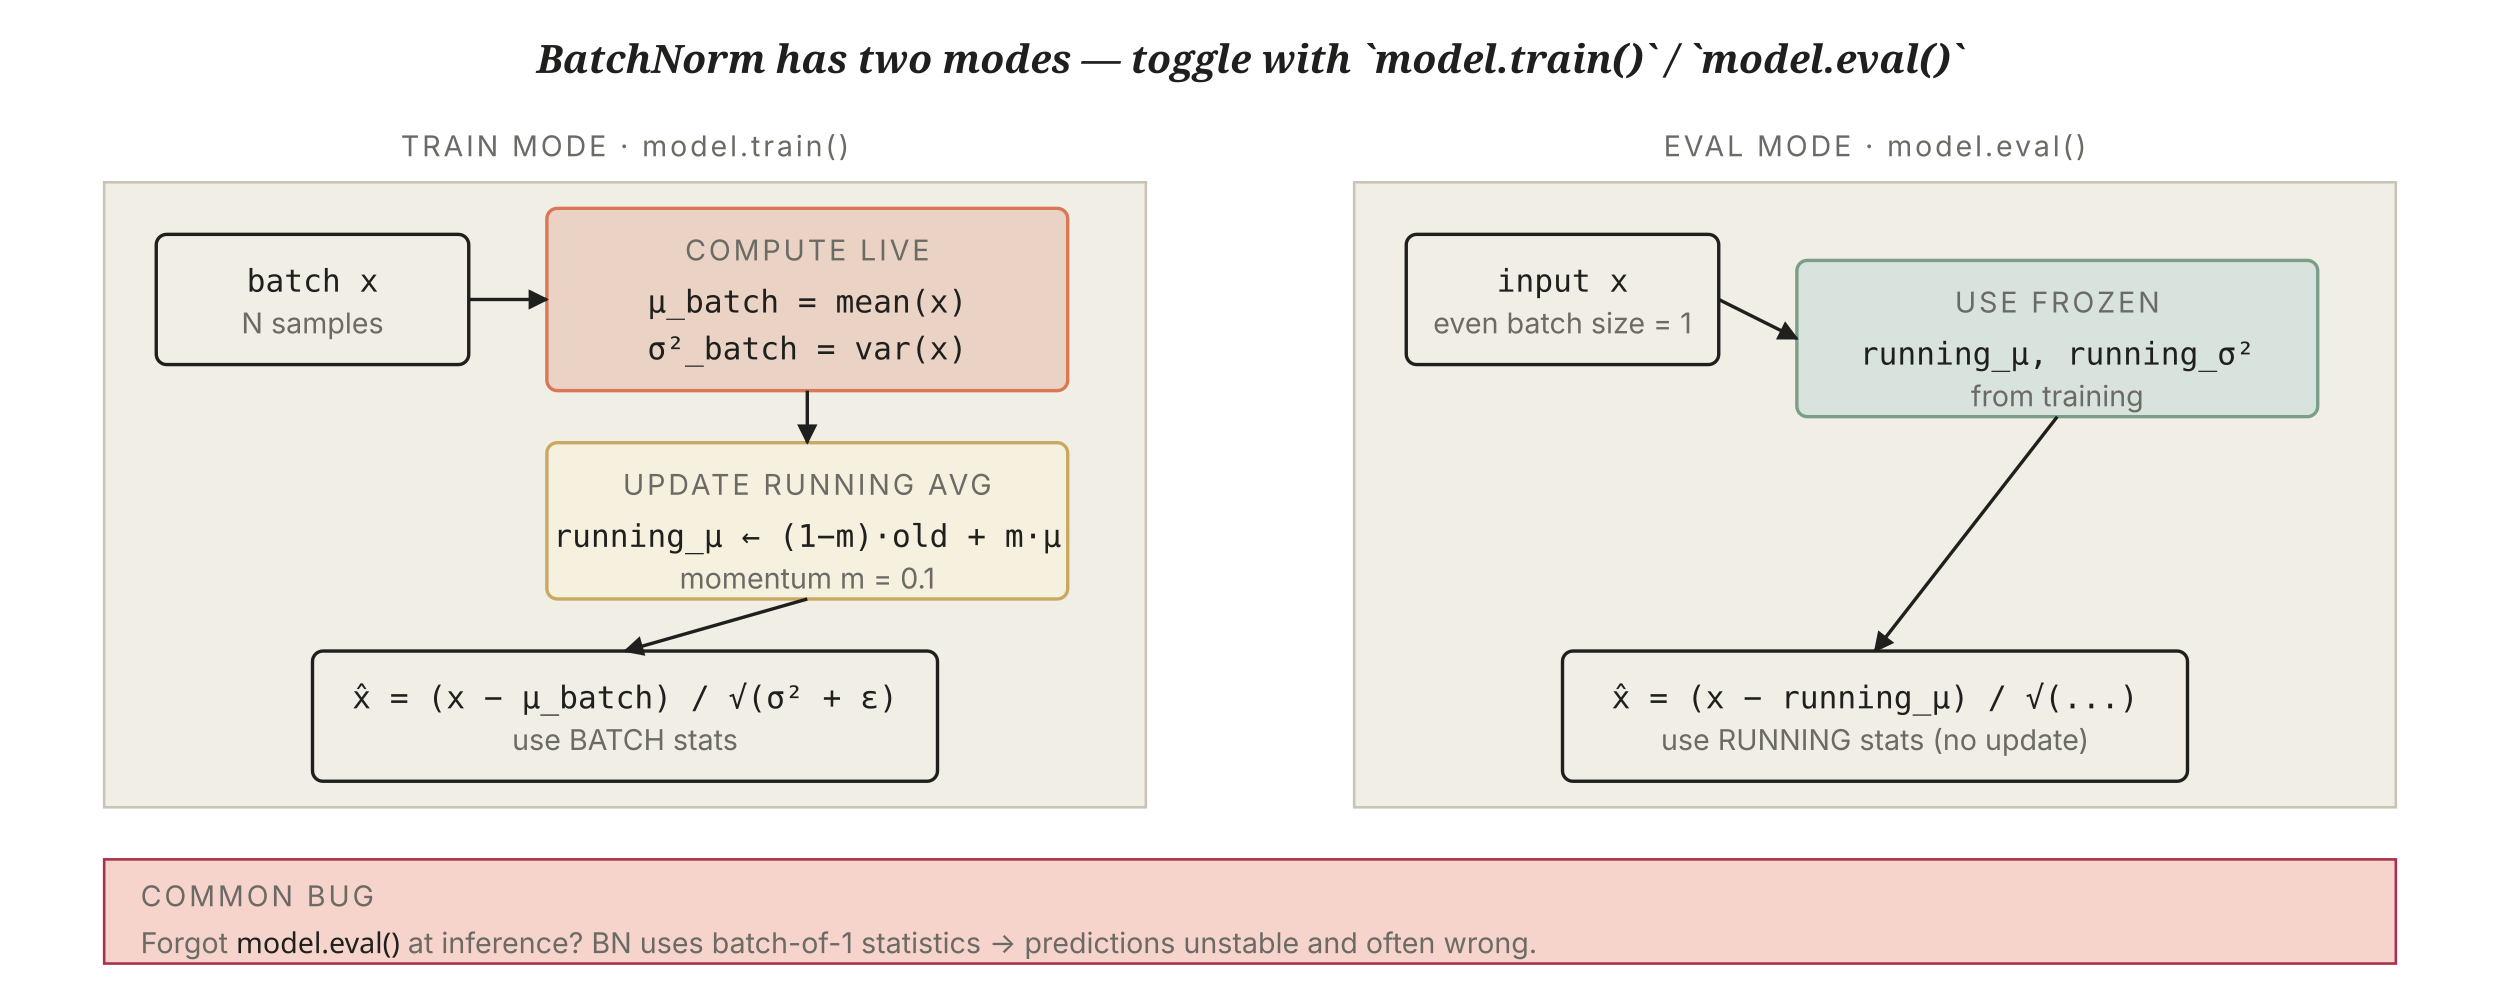
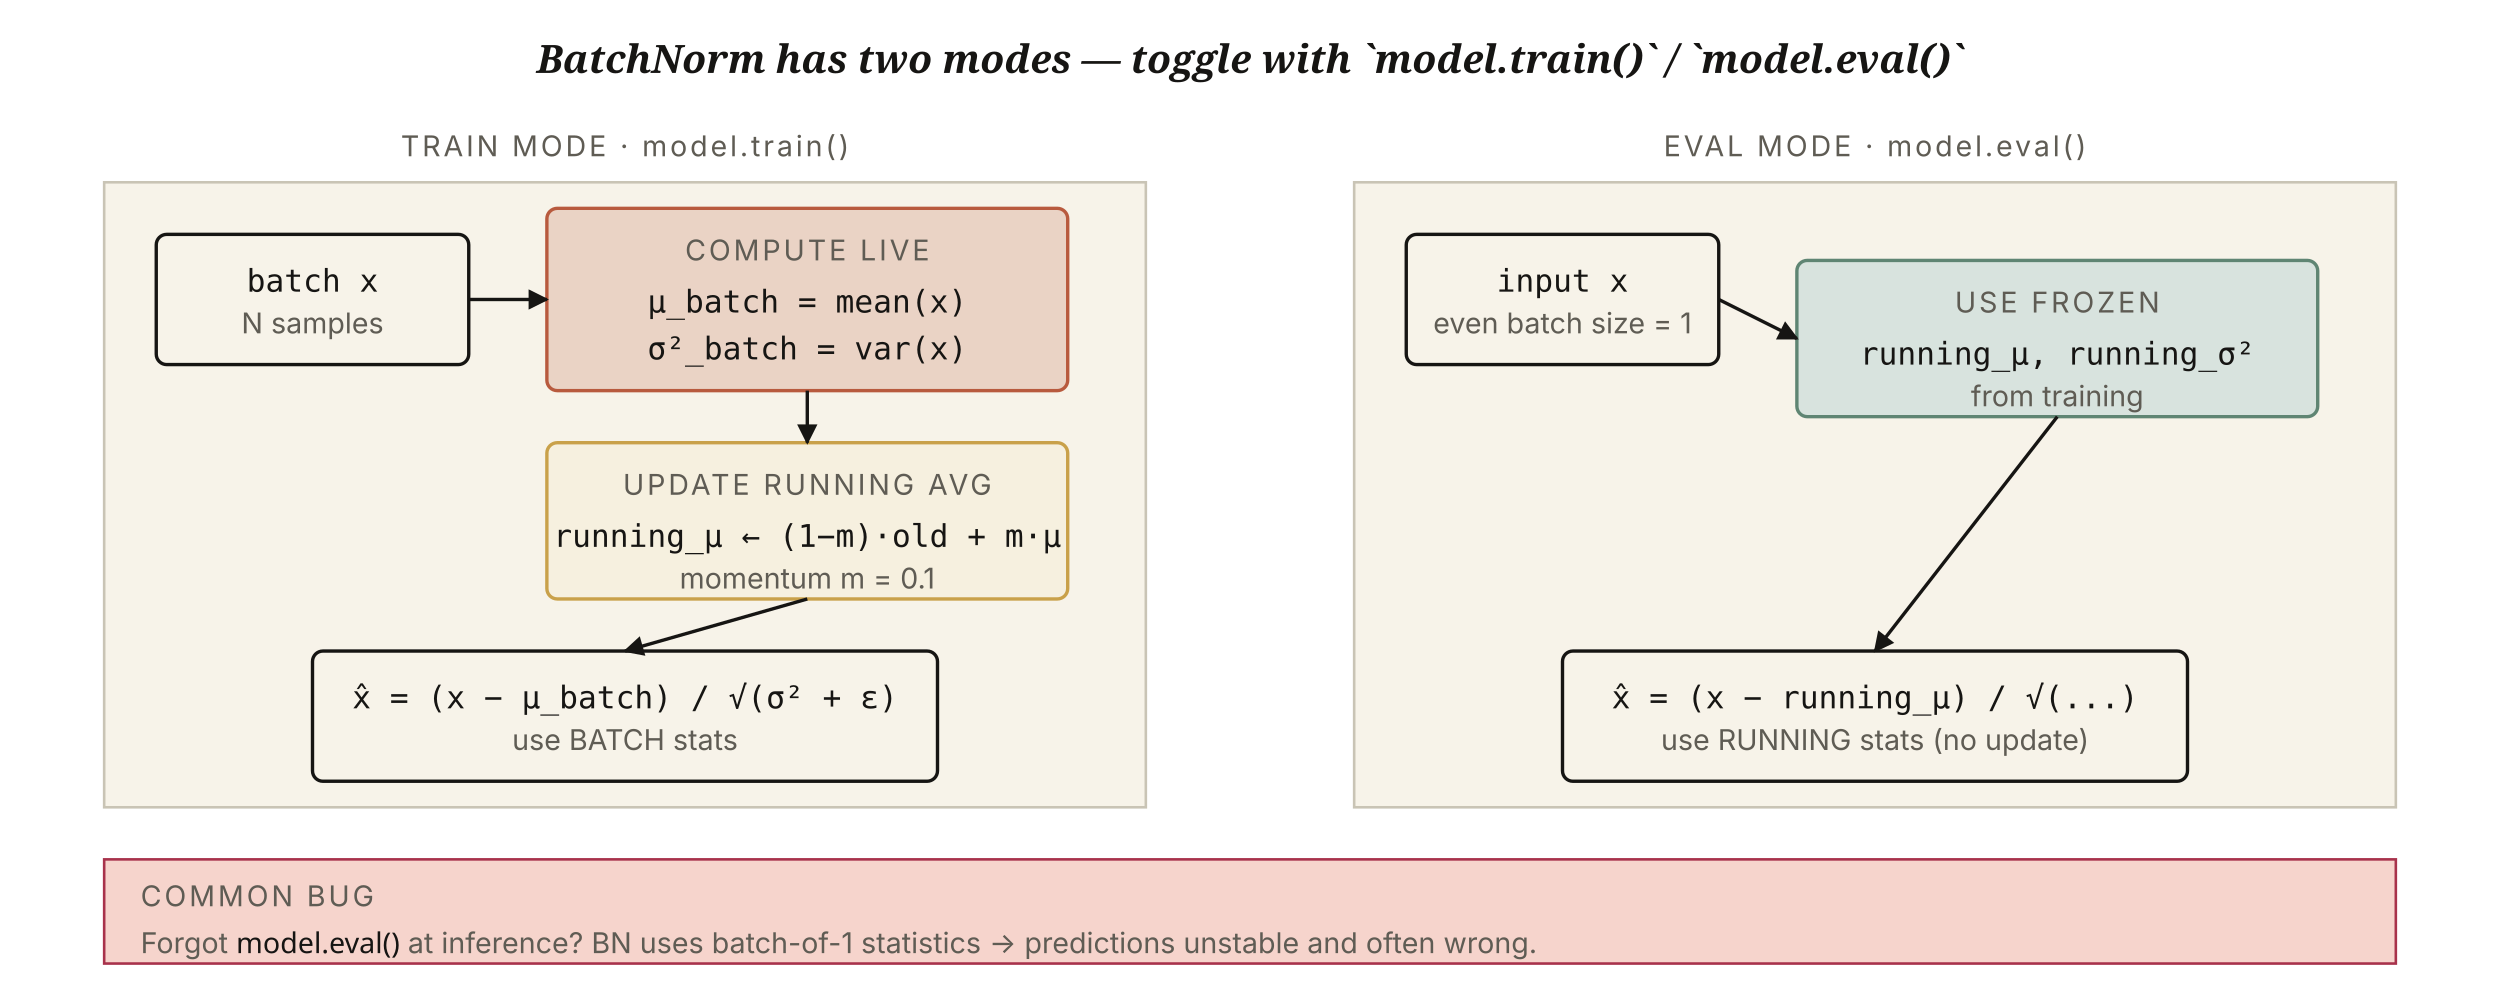
- <svg xmlns="http://www.w3.org/2000/svg" viewBox="0 0 960 380" font-family="Fraunces, Georgia, serif">
+ <svg xmlns="http://www.w3.org/2000/svg" viewBox="0 0 960 380" font-family="EB Garamond, Georgia, serif">
  <defs>
    <style>
-       .box   { fill:#F0EEE5; stroke:#1F1F1E; stroke-width:1.3; rx:4; ry:4; }
-       .box-a { fill:#EAD3C5; stroke:#D97757; stroke-width:1.3; rx:4; ry:4; }
-       .box-s { fill:#D8E3DE; stroke:#7B9E89; stroke-width:1.3; rx:4; ry:4; }
-       .box-b { fill:#F6F0DF; stroke:#C9A961; stroke-width:1.3; rx:4; ry:4; }
-       .ink   { stroke:#1F1F1E; fill:none; stroke-width:1.3; }
-       .mono  { font-family:'JetBrains Mono', monospace; font-size:12px; fill:#1F1F1E; }
-       .lbl   { fill:#1F1F1E; font-size:13px; font-weight:600; }
-       .mut   { fill:#6B6A65; font-size:11px; font-family:Inter, sans-serif; }
-       .ttl   { fill:#1F1F1E; font-size:15px; font-weight:600; font-style:italic; }
-       .tag   { fill:#6B6A65; font-size:11px; letter-spacing:0.1em; text-transform:uppercase; font-family:Inter, sans-serif; }
+       .box   { fill:#F7F3E9; stroke:#161513; stroke-width:1.3; rx:4; ry:4; }
+       .box-a { fill:#EAD3C5; stroke:#B85A3E; stroke-width:1.3; rx:4; ry:4; }
+       .box-s { fill:#D8E3DE; stroke:#5F8573; stroke-width:1.3; rx:4; ry:4; }
+       .box-b { fill:#F6F0DF; stroke:#C9A14A; stroke-width:1.3; rx:4; ry:4; }
+       .ink   { stroke:#161513; fill:none; stroke-width:1.3; }
+       .mono  { font-family:'JetBrains Mono', monospace; font-size:12px; fill:#161513; }
+       .lbl   { fill:#161513; font-size:13px; font-weight:600; }
+       .mut   { fill:#5F5C54; font-size:11px; font-family:Inter, sans-serif; }
+       .ttl   { fill:#161513; font-size:15px; font-weight:600; font-style:italic; }
+       .tag   { fill:#5F5C54; font-size:11px; letter-spacing:0.1em; text-transform:uppercase; font-family:Inter, sans-serif; }
    </style>
    <marker id="bn-a" viewBox="0 0 10 10" refX="9" refY="5" markerWidth="6" markerHeight="6" orient="auto">
-       <path d="M0,0 L10,5 L0,10 z" fill="#1F1F1E" />
+       <path d="M0,0 L10,5 L0,10 z" fill="#161513" />
    </marker>
  </defs>
  <text x="480" y="28" text-anchor="middle" class="ttl">BatchNorm has two modes — toggle with `model.train()` / `model.eval()`</text>
  <g transform="translate(40, 70)">
-     <text x="200" y="-10" text-anchor="middle" class="tag" fill="#D97757">TRAIN MODE  ·  model.train()</text>
-     <rect x="0" y="0" width="400" height="240" fill="#F0EEE5" stroke="#C9C4B5" />
+     <text x="200" y="-10" text-anchor="middle" class="tag" fill="#B85A3E">TRAIN MODE  ·  model.train()</text>
+     <rect x="0" y="0" width="400" height="240" fill="#F7F3E9" stroke="#C9C4B5" />
    <rect class="box" x="20" y="20" width="120" height="50" />
    <text x="80" y="42" text-anchor="middle" class="mono">batch x</text>
    <text x="80" y="58" text-anchor="middle" class="mut">N samples</text>
    <rect class="box-a" x="170" y="10" width="200" height="70" />
-     <text x="270" y="30" text-anchor="middle" class="tag" fill="#D97757">COMPUTE LIVE</text>
+     <text x="270" y="30" text-anchor="middle" class="tag" fill="#B85A3E">COMPUTE LIVE</text>
    <text x="270" y="50" text-anchor="middle" class="mono">μ_batch = mean(x)</text>
    <text x="270" y="68" text-anchor="middle" class="mono">σ²_batch = var(x)</text>
    <line x1="140" y1="45" x2="170" y2="45" class="ink" marker-end="url(#bn-a)" />
    <rect class="box-b" x="170" y="100" width="200" height="60" />
-     <text x="270" y="120" text-anchor="middle" class="tag" fill="#C9A961">UPDATE RUNNING AVG</text>
+     <text x="270" y="120" text-anchor="middle" class="tag" fill="#C9A14A">UPDATE RUNNING AVG</text>
    <text x="270" y="140" text-anchor="middle" class="mono">running_μ ← (1−m)·old + m·μ</text>
    <text x="270" y="156" text-anchor="middle" class="mut">momentum m = 0.1</text>
    <line x1="270" y1="80" x2="270" y2="100" class="ink" marker-end="url(#bn-a)" />
    <rect class="box" x="80" y="180" width="240" height="50" />
    <text x="200" y="202" text-anchor="middle" class="mono">x̂ = (x − μ_batch) / √(σ² + ε)</text>
    <text x="200" y="218" text-anchor="middle" class="mut">use BATCH stats</text>
    <line x1="270" y1="160" x2="200" y2="180" class="ink" marker-end="url(#bn-a)" />
  </g>
  <g transform="translate(520, 70)">
-     <text x="200" y="-10" text-anchor="middle" class="tag" fill="#7B9E89">EVAL MODE  ·  model.eval()</text>
-     <rect x="0" y="0" width="400" height="240" fill="#F0EEE5" stroke="#C9C4B5" />
+     <text x="200" y="-10" text-anchor="middle" class="tag" fill="#5F8573">EVAL MODE  ·  model.eval()</text>
+     <rect x="0" y="0" width="400" height="240" fill="#F7F3E9" stroke="#C9C4B5" />
    <rect class="box" x="20" y="20" width="120" height="50" />
    <text x="80" y="42" text-anchor="middle" class="mono">input x</text>
    <text x="80" y="58" text-anchor="middle" class="mut">even batch size = 1</text>
    <rect class="box-s" x="170" y="30" width="200" height="60" />
-     <text x="270" y="50" text-anchor="middle" class="tag" fill="#7B9E89">USE FROZEN</text>
+     <text x="270" y="50" text-anchor="middle" class="tag" fill="#5F8573">USE FROZEN</text>
    <text x="270" y="70" text-anchor="middle" class="mono">running_μ, running_σ²</text>
    <text x="270" y="86" text-anchor="middle" class="mut">from training</text>
    <line x1="140" y1="45" x2="170" y2="60" class="ink" marker-end="url(#bn-a)" />
    <rect class="box" x="80" y="180" width="240" height="50" />
    <text x="200" y="202" text-anchor="middle" class="mono">x̂ = (x − running_μ) / √(...)</text>
-     <text x="200" y="218" text-anchor="middle" class="mut" fill="#7B9E89">use RUNNING stats (no update)</text>
+     <text x="200" y="218" text-anchor="middle" class="mut" fill="#5F8573">use RUNNING stats (no update)</text>
    <line x1="270" y1="90" x2="200" y2="180" class="ink" marker-end="url(#bn-a)" />
  </g>
  <g transform="translate(40, 330)">
    <rect x="0" y="0" width="880" height="40" fill="#F6D4CC" stroke="#A8324B" />
    <text x="14" y="18" class="tag" fill="#A8324B">COMMON BUG</text>
    <text x="14" y="36" class="mut">
-       Forgot <tspan font-family="'JetBrains Mono'" fill="#1F1F1E">model.eval()</tspan> at inference? BN uses batch-of-1 statistics → predictions unstable and often wrong.
+       Forgot <tspan font-family="'JetBrains Mono'" fill="#161513">model.eval()</tspan> at inference? BN uses batch-of-1 statistics → predictions unstable and often wrong.
    </text>
  </g>
</svg>
